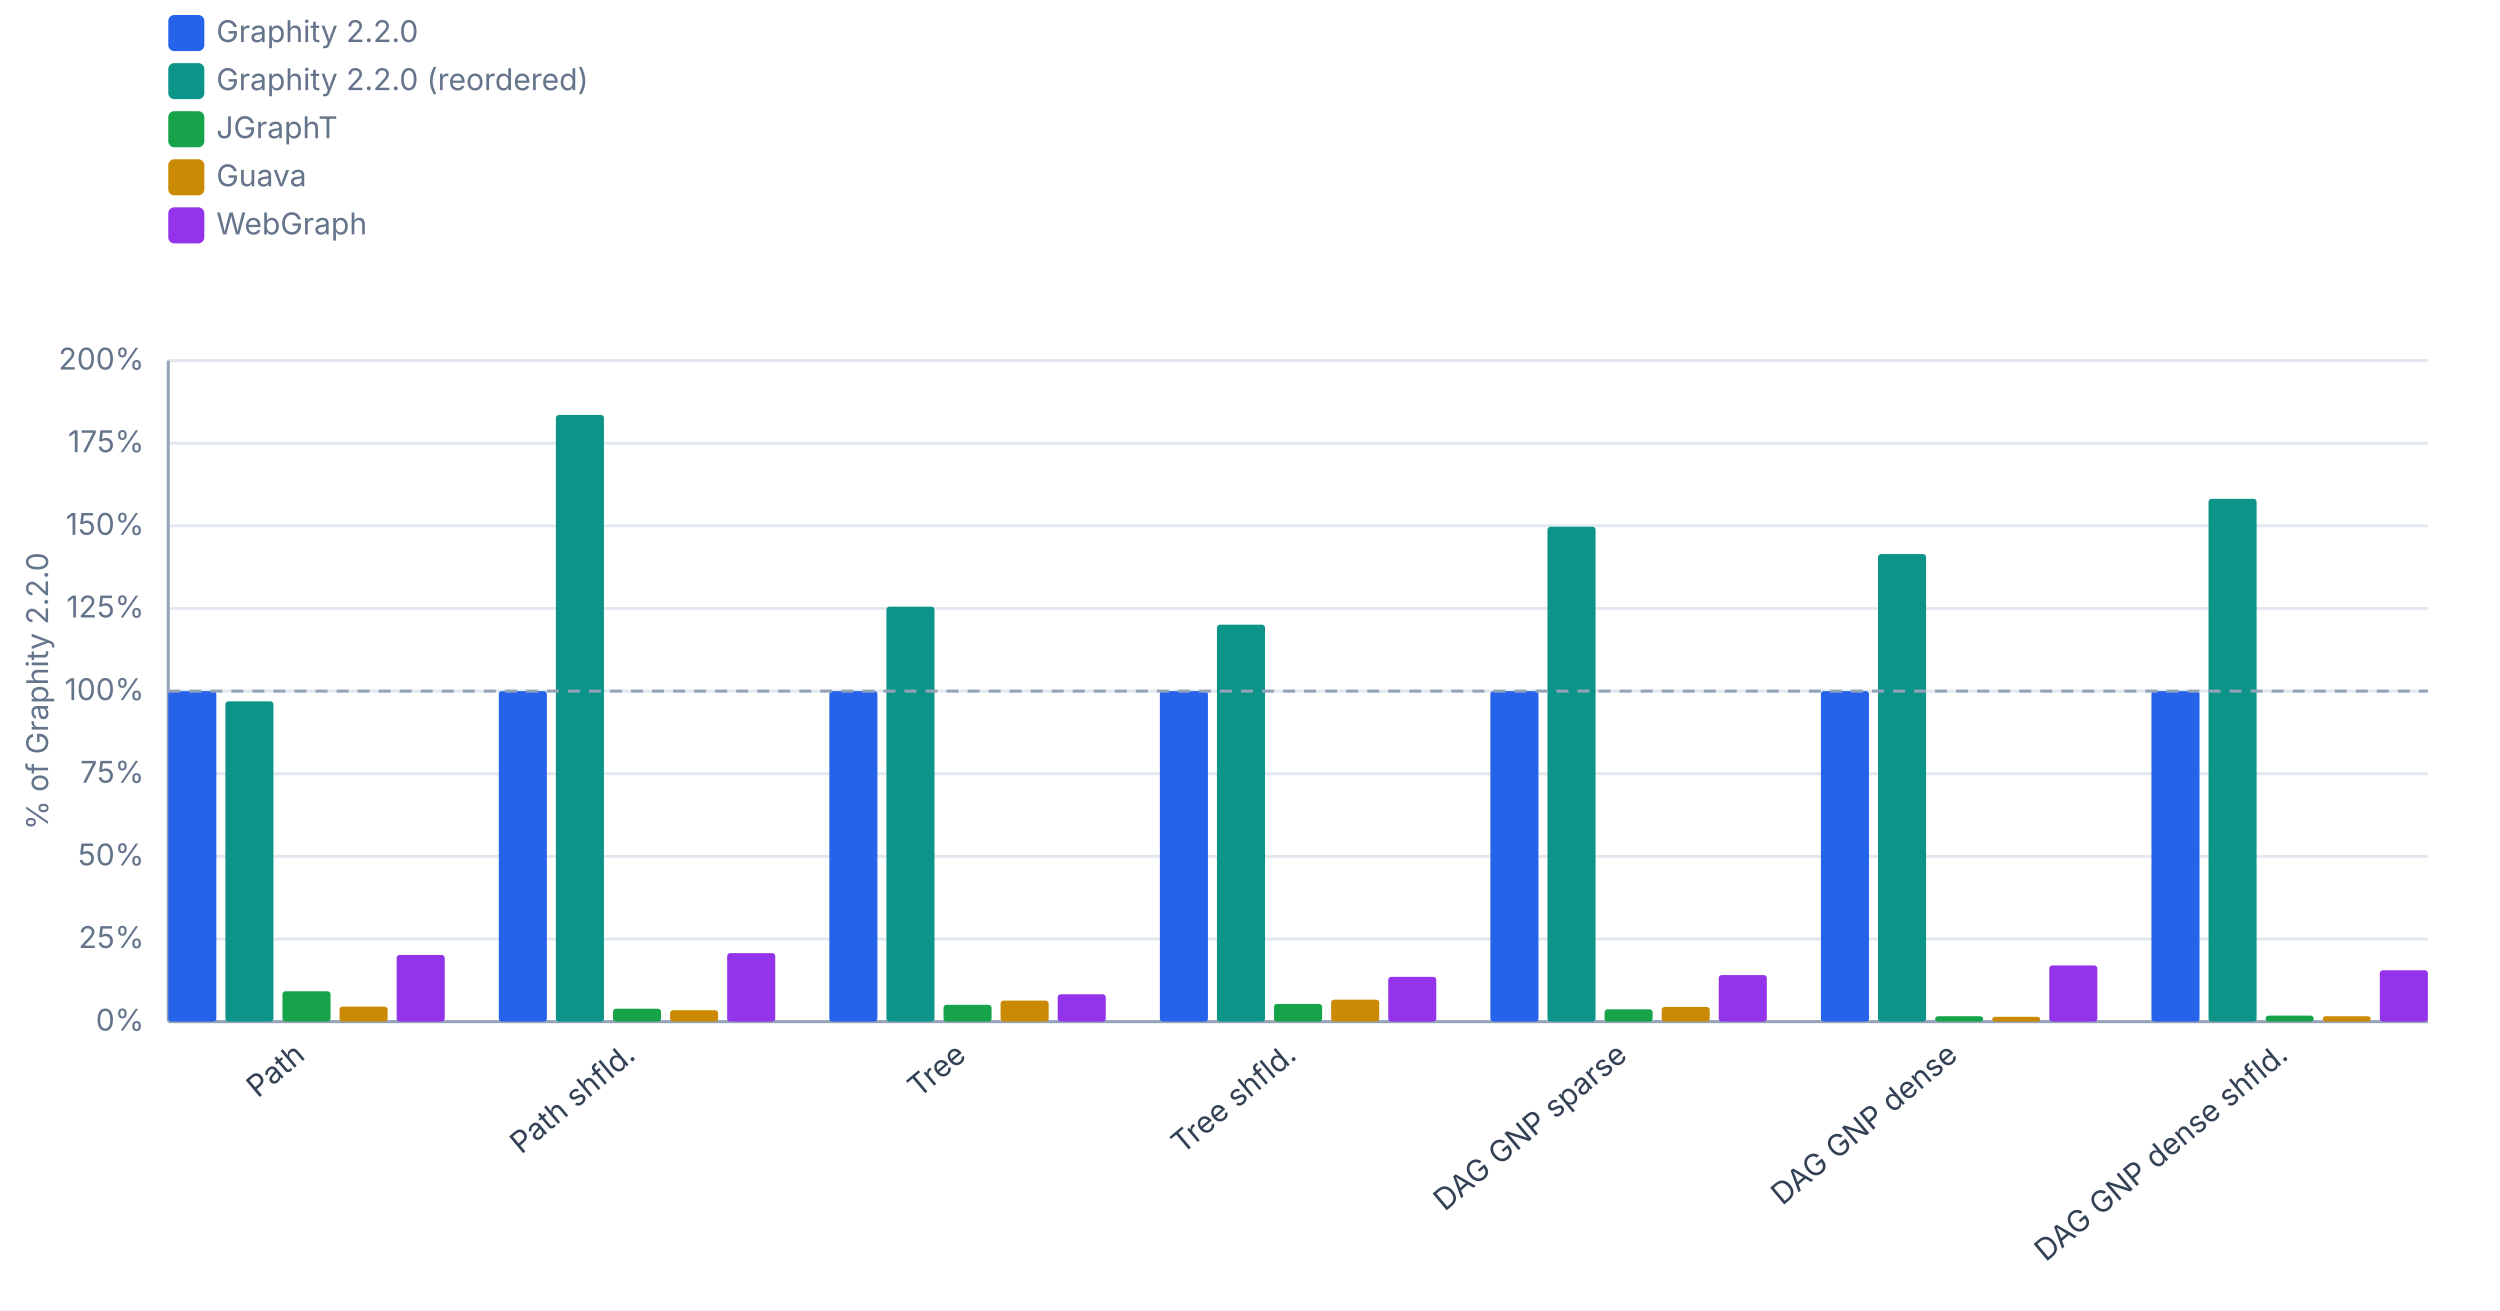
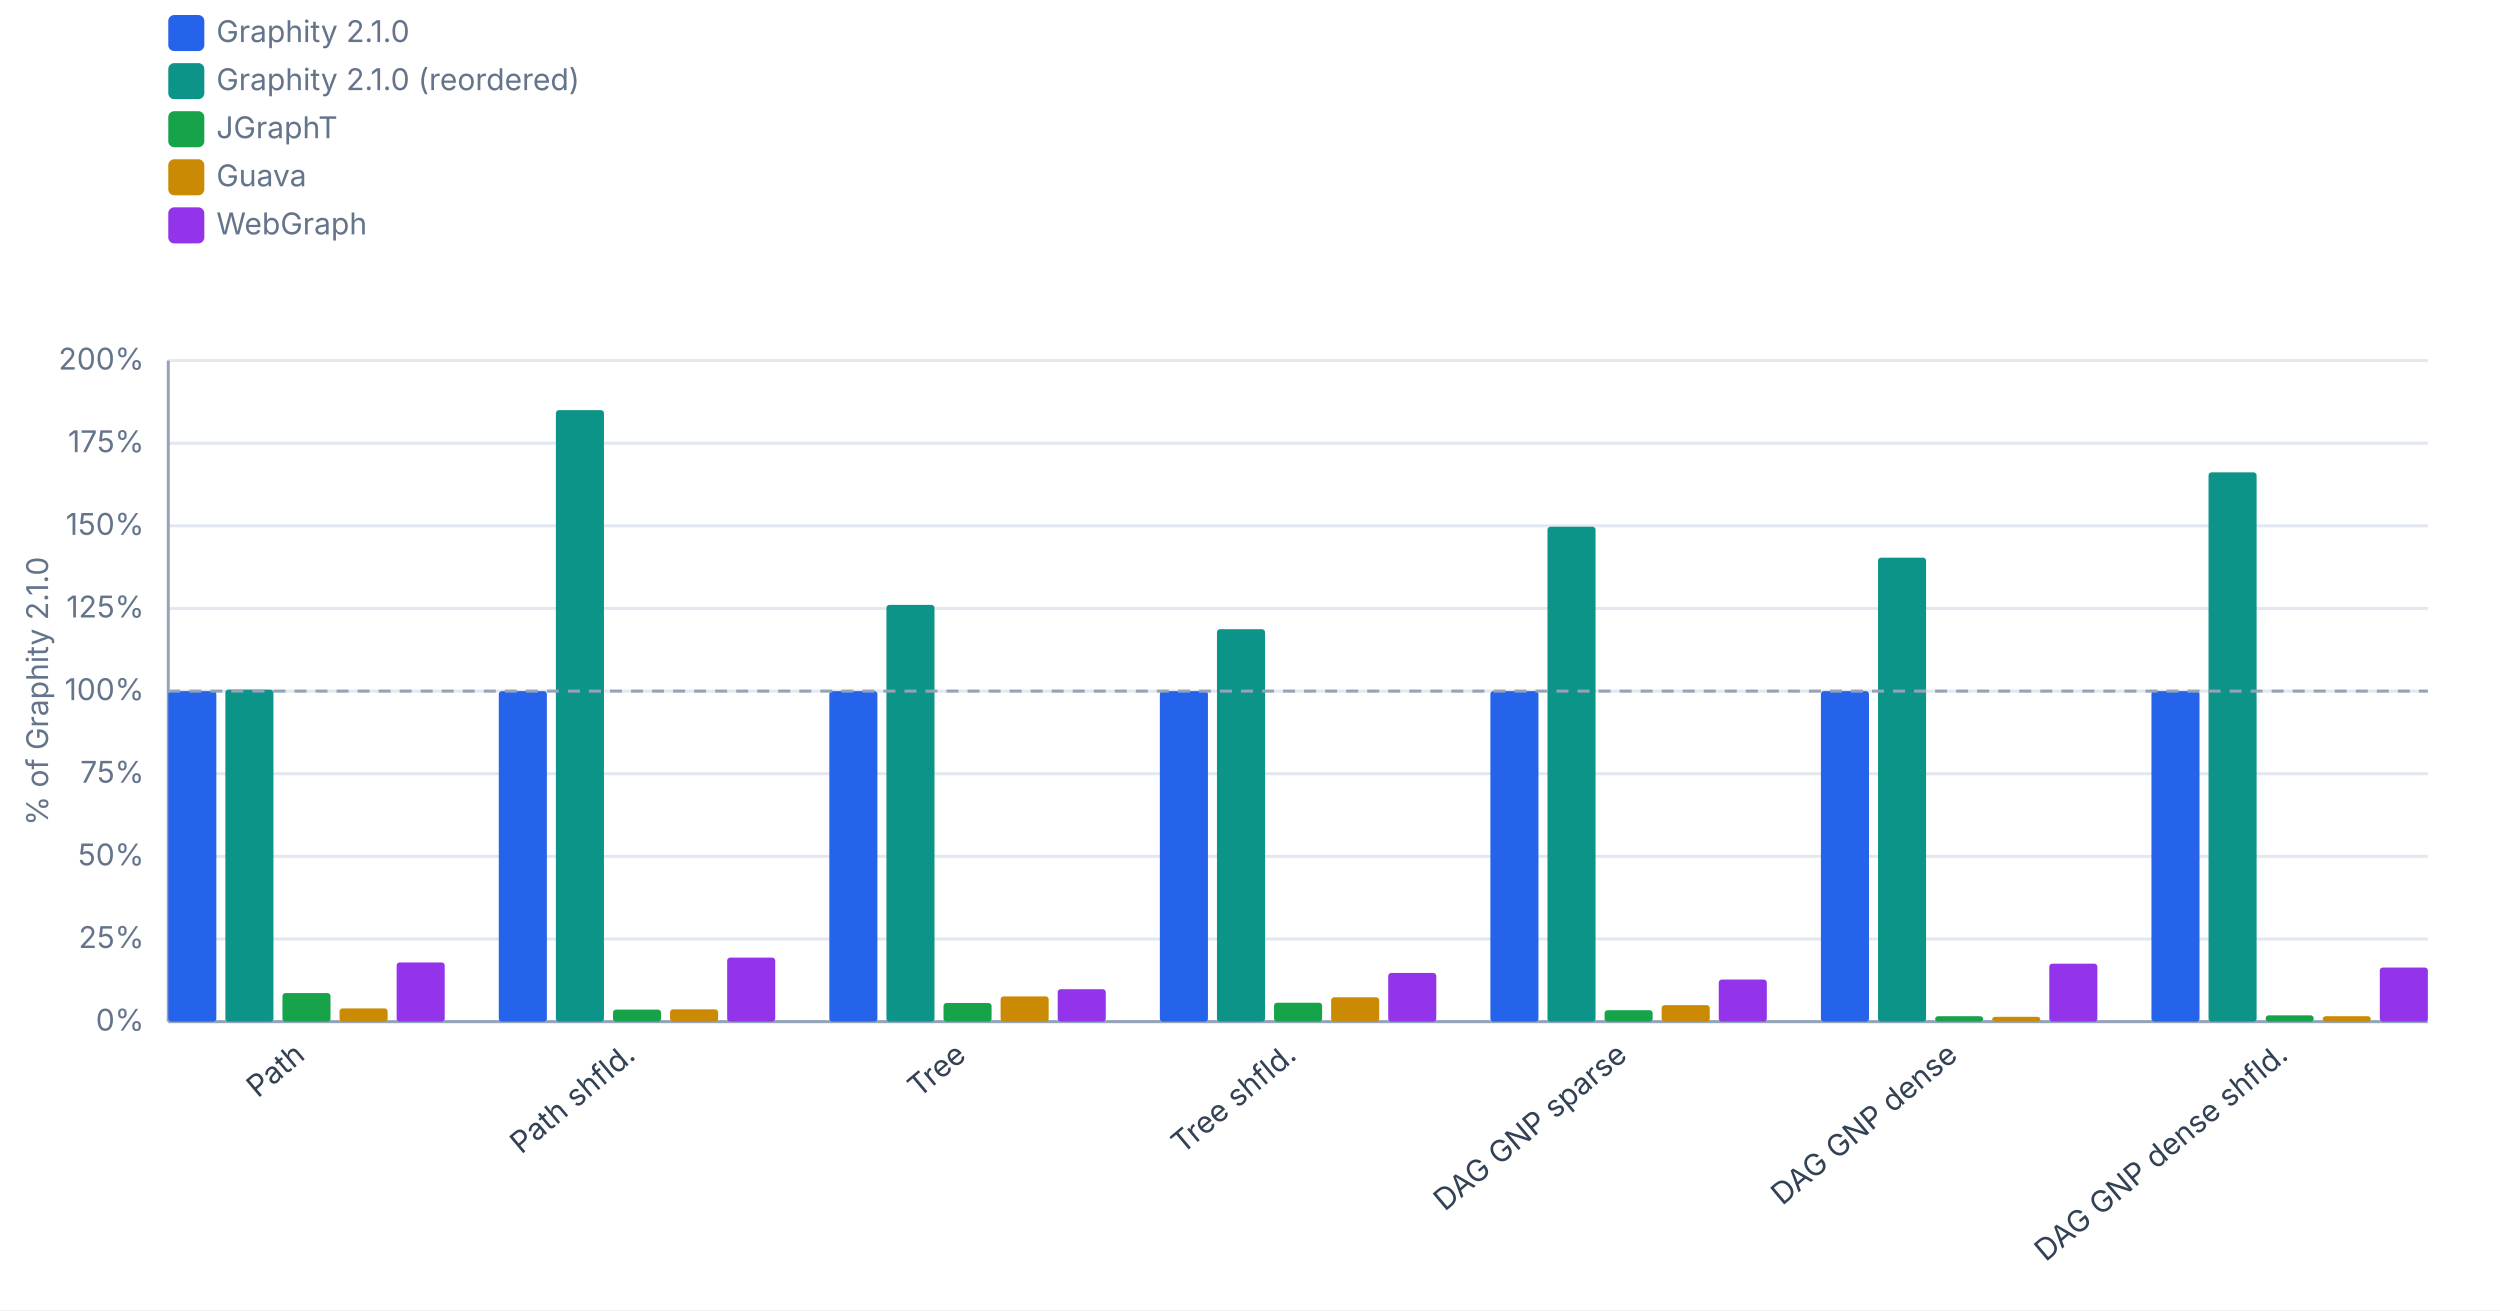
<svg xmlns="http://www.w3.org/2000/svg" width="832" height="436" viewBox="0 0 832 436" role="img">
  <style>text{font-family:ui-sans-serif,system-ui,-apple-system,Segoe UI,sans-serif;font-size:11px;fill:#334155}.axis{stroke:#94a3b8;stroke-width:1;fill:none}.grid{stroke:#e2e8f0;stroke-width:1}.ylabel{fill:#64748b;font-size:10px}.tick{fill:#64748b;font-size:10px}.xlabel{font-size:10px}</style>
  <rect x="0" y="0" width="832" height="436" fill="#ffffff" />
  <rect x="56" y="5" width="12" height="12" rx="2" fill="#2563eb" />
-   <text x="72" y="14" class="tick">Graphity 2.2.0</text>
+   <text x="72" y="14" class="tick">Graphity 2.1.0</text>
  <rect x="56" y="21" width="12" height="12" rx="2" fill="#0d9488" />
-   <text x="72" y="30" class="tick">Graphity 2.2.0 (reordered)</text>
+   <text x="72" y="30" class="tick">Graphity 2.1.0 (reordered)</text>
  <rect x="56" y="37" width="12" height="12" rx="2" fill="#16a34a" />
  <text x="72" y="46" class="tick">JGraphT</text>
  <rect x="56" y="53" width="12" height="12" rx="2" fill="#ca8a04" />
  <text x="72" y="62" class="tick">Guava</text>
  <rect x="56" y="69" width="12" height="12" rx="2" fill="#9333ea" />
  <text x="72" y="78" class="tick">WebGraph</text>
  <line class="grid" x1="56" y1="340.0" x2="808" y2="340.0" />
  <text class="tick" x="48" y="343.0" text-anchor="end">0%</text>
  <line class="grid" x1="56" y1="312.5" x2="808" y2="312.5" />
  <text class="tick" x="48" y="315.5" text-anchor="end">25%</text>
  <line class="grid" x1="56" y1="285.0" x2="808" y2="285.0" />
  <text class="tick" x="48" y="288.0" text-anchor="end">50%</text>
  <line class="grid" x1="56" y1="257.5" x2="808" y2="257.5" />
  <text class="tick" x="48" y="260.5" text-anchor="end">75%</text>
  <line class="grid" x1="56" y1="230.0" x2="808" y2="230.0" />
  <text class="tick" x="48" y="233.0" text-anchor="end">100%</text>
  <line class="grid" x1="56" y1="202.5" x2="808" y2="202.5" />
  <text class="tick" x="48" y="205.5" text-anchor="end">125%</text>
  <line class="grid" x1="56" y1="175.0" x2="808" y2="175.0" />
  <text class="tick" x="48" y="178.0" text-anchor="end">150%</text>
  <line class="grid" x1="56" y1="147.5" x2="808" y2="147.5" />
  <text class="tick" x="48" y="150.5" text-anchor="end">175%</text>
  <line class="grid" x1="56" y1="120.0" x2="808" y2="120.0" />
  <text class="tick" x="48" y="123.0" text-anchor="end">200%</text>
  <line class="axis" x1="56" y1="120" x2="56" y2="340" />
  <line class="axis" x1="56" y1="340" x2="808" y2="340" />
-   <text class="ylabel" x="16" y="230.0" text-anchor="middle" transform="rotate(-90 16 230.0)">% of Graphity 2.2.0</text>
+   <text class="ylabel" x="16" y="230.0" text-anchor="middle" transform="rotate(-90 16 230.0)">% of Graphity 2.1.0</text>
  <text class="xlabel" x="102.0" y="352.0" text-anchor="end" transform="rotate(-40 102.0 352.0)">Path</text>
  <rect x="56.0" y="230.0" width="16" height="110.0" fill="#2563eb" rx="1" />
-   <rect x="75.0" y="233.4" width="16" height="106.6" fill="#0d9488" rx="1" />
-   <rect x="94.0" y="329.9" width="16" height="10.1" fill="#16a34a" rx="1" />
-   <rect x="113.0" y="335.0" width="16" height="5.0" fill="#ca8a04" rx="1" />
-   <rect x="132.0" y="317.8" width="16" height="22.2" fill="#9333ea" rx="1" />
+   <rect x="75.0" y="229.5" width="16" height="110.5" fill="#0d9488" rx="1" />
+   <rect x="94.0" y="330.5" width="16" height="9.5" fill="#16a34a" rx="1" />
+   <rect x="113.0" y="335.6" width="16" height="4.4" fill="#ca8a04" rx="1" />
+   <rect x="132.0" y="320.3" width="16" height="19.7" fill="#9333ea" rx="1" />
  <text class="xlabel" x="212.0" y="352.0" text-anchor="end" transform="rotate(-40 212.0 352.0)">Path shfld.</text>
  <rect x="166.0" y="230.0" width="16" height="110.0" fill="#2563eb" rx="1" />
-   <rect x="185.0" y="138.1" width="16" height="201.9" fill="#0d9488" rx="1" />
-   <rect x="204.0" y="335.7" width="16" height="4.3" fill="#16a34a" rx="1" />
-   <rect x="223.0" y="336.2" width="16" height="3.8" fill="#ca8a04" rx="1" />
-   <rect x="242.0" y="317.2" width="16" height="22.8" fill="#9333ea" rx="1" />
+   <rect x="185.0" y="136.5" width="16" height="203.5" fill="#0d9488" rx="1" />
+   <rect x="204.0" y="336.0" width="16" height="4.0" fill="#16a34a" rx="1" />
+   <rect x="223.0" y="335.9" width="16" height="4.1" fill="#ca8a04" rx="1" />
+   <rect x="242.0" y="318.7" width="16" height="21.3" fill="#9333ea" rx="1" />
  <text class="xlabel" x="322.0" y="352.0" text-anchor="end" transform="rotate(-40 322.0 352.0)">Tree</text>
  <rect x="276.0" y="230.0" width="16" height="110.0" fill="#2563eb" rx="1" />
-   <rect x="295.0" y="201.9" width="16" height="138.1" fill="#0d9488" rx="1" />
-   <rect x="314.0" y="334.4" width="16" height="5.6" fill="#16a34a" rx="1" />
-   <rect x="333.0" y="333.0" width="16" height="7.0" fill="#ca8a04" rx="1" />
-   <rect x="352.0" y="330.9" width="16" height="9.1" fill="#9333ea" rx="1" />
+   <rect x="295.0" y="201.3" width="16" height="138.7" fill="#0d9488" rx="1" />
+   <rect x="314.0" y="333.8" width="16" height="6.2" fill="#16a34a" rx="1" />
+   <rect x="333.0" y="331.6" width="16" height="8.4" fill="#ca8a04" rx="1" />
+   <rect x="352.0" y="329.2" width="16" height="10.8" fill="#9333ea" rx="1" />
  <text class="xlabel" x="432.0" y="352.0" text-anchor="end" transform="rotate(-40 432.0 352.0)">Tree shfld.</text>
  <rect x="386.0" y="230.0" width="16" height="110.0" fill="#2563eb" rx="1" />
-   <rect x="405.0" y="207.9" width="16" height="132.1" fill="#0d9488" rx="1" />
-   <rect x="424.0" y="334.1" width="16" height="5.9" fill="#16a34a" rx="1" />
-   <rect x="443.0" y="332.7" width="16" height="7.3" fill="#ca8a04" rx="1" />
-   <rect x="462.0" y="325.1" width="16" height="14.9" fill="#9333ea" rx="1" />
+   <rect x="405.0" y="209.4" width="16" height="130.6" fill="#0d9488" rx="1" />
+   <rect x="424.0" y="333.7" width="16" height="6.3" fill="#16a34a" rx="1" />
+   <rect x="443.0" y="331.9" width="16" height="8.1" fill="#ca8a04" rx="1" />
+   <rect x="462.0" y="323.8" width="16" height="16.2" fill="#9333ea" rx="1" />
  <text class="xlabel" x="542.0" y="352.0" text-anchor="end" transform="rotate(-40 542.0 352.0)">DAG GNP sparse</text>
  <rect x="496.0" y="230.0" width="16" height="110.0" fill="#2563eb" rx="1" />
  <rect x="515.0" y="175.3" width="16" height="164.7" fill="#0d9488" rx="1" />
-   <rect x="534.0" y="335.9" width="16" height="4.1" fill="#16a34a" rx="1" />
-   <rect x="553.0" y="335.1" width="16" height="4.9" fill="#ca8a04" rx="1" />
-   <rect x="572.0" y="324.5" width="16" height="15.5" fill="#9333ea" rx="1" />
+   <rect x="534.0" y="336.2" width="16" height="3.8" fill="#16a34a" rx="1" />
+   <rect x="553.0" y="334.5" width="16" height="5.5" fill="#ca8a04" rx="1" />
+   <rect x="572.0" y="326.0" width="16" height="14.0" fill="#9333ea" rx="1" />
  <text class="xlabel" x="652.0" y="352.0" text-anchor="end" transform="rotate(-40 652.0 352.0)">DAG GNP dense</text>
  <rect x="606.0" y="230.0" width="16" height="110.0" fill="#2563eb" rx="1" />
-   <rect x="625.0" y="184.4" width="16" height="155.6" fill="#0d9488" rx="1" />
+   <rect x="625.0" y="185.6" width="16" height="154.4" fill="#0d9488" rx="1" />
  <rect x="644.0" y="338.2" width="16" height="1.8" fill="#16a34a" rx="1" />
  <rect x="663.0" y="338.4" width="16" height="1.6" fill="#ca8a04" rx="1" />
-   <rect x="682.0" y="321.3" width="16" height="18.7" fill="#9333ea" rx="1" />
+   <rect x="682.0" y="320.7" width="16" height="19.3" fill="#9333ea" rx="1" />
  <text class="xlabel" x="762.0" y="352.0" text-anchor="end" transform="rotate(-40 762.0 352.0)">DAG GNP dense shfld.</text>
  <rect x="716.0" y="230.0" width="16" height="110.0" fill="#2563eb" rx="1" />
-   <rect x="735.0" y="166.0" width="16" height="174.0" fill="#0d9488" rx="1" />
-   <rect x="754.0" y="338.0" width="16" height="2.0" fill="#16a34a" rx="1" />
+   <rect x="735.0" y="157.2" width="16" height="182.8" fill="#0d9488" rx="1" />
+   <rect x="754.0" y="337.9" width="16" height="2.1" fill="#16a34a" rx="1" />
  <rect x="773.0" y="338.2" width="16" height="1.8" fill="#ca8a04" rx="1" />
-   <rect x="792.0" y="322.9" width="16" height="17.1" fill="#9333ea" rx="1" />
+   <rect x="792.0" y="322.0" width="16" height="18.0" fill="#9333ea" rx="1" />
  <line x1="56" y1="230.0" x2="808" y2="230.0" stroke="#94a3b8" stroke-width="1" stroke-dasharray="4 3" />
</svg>
